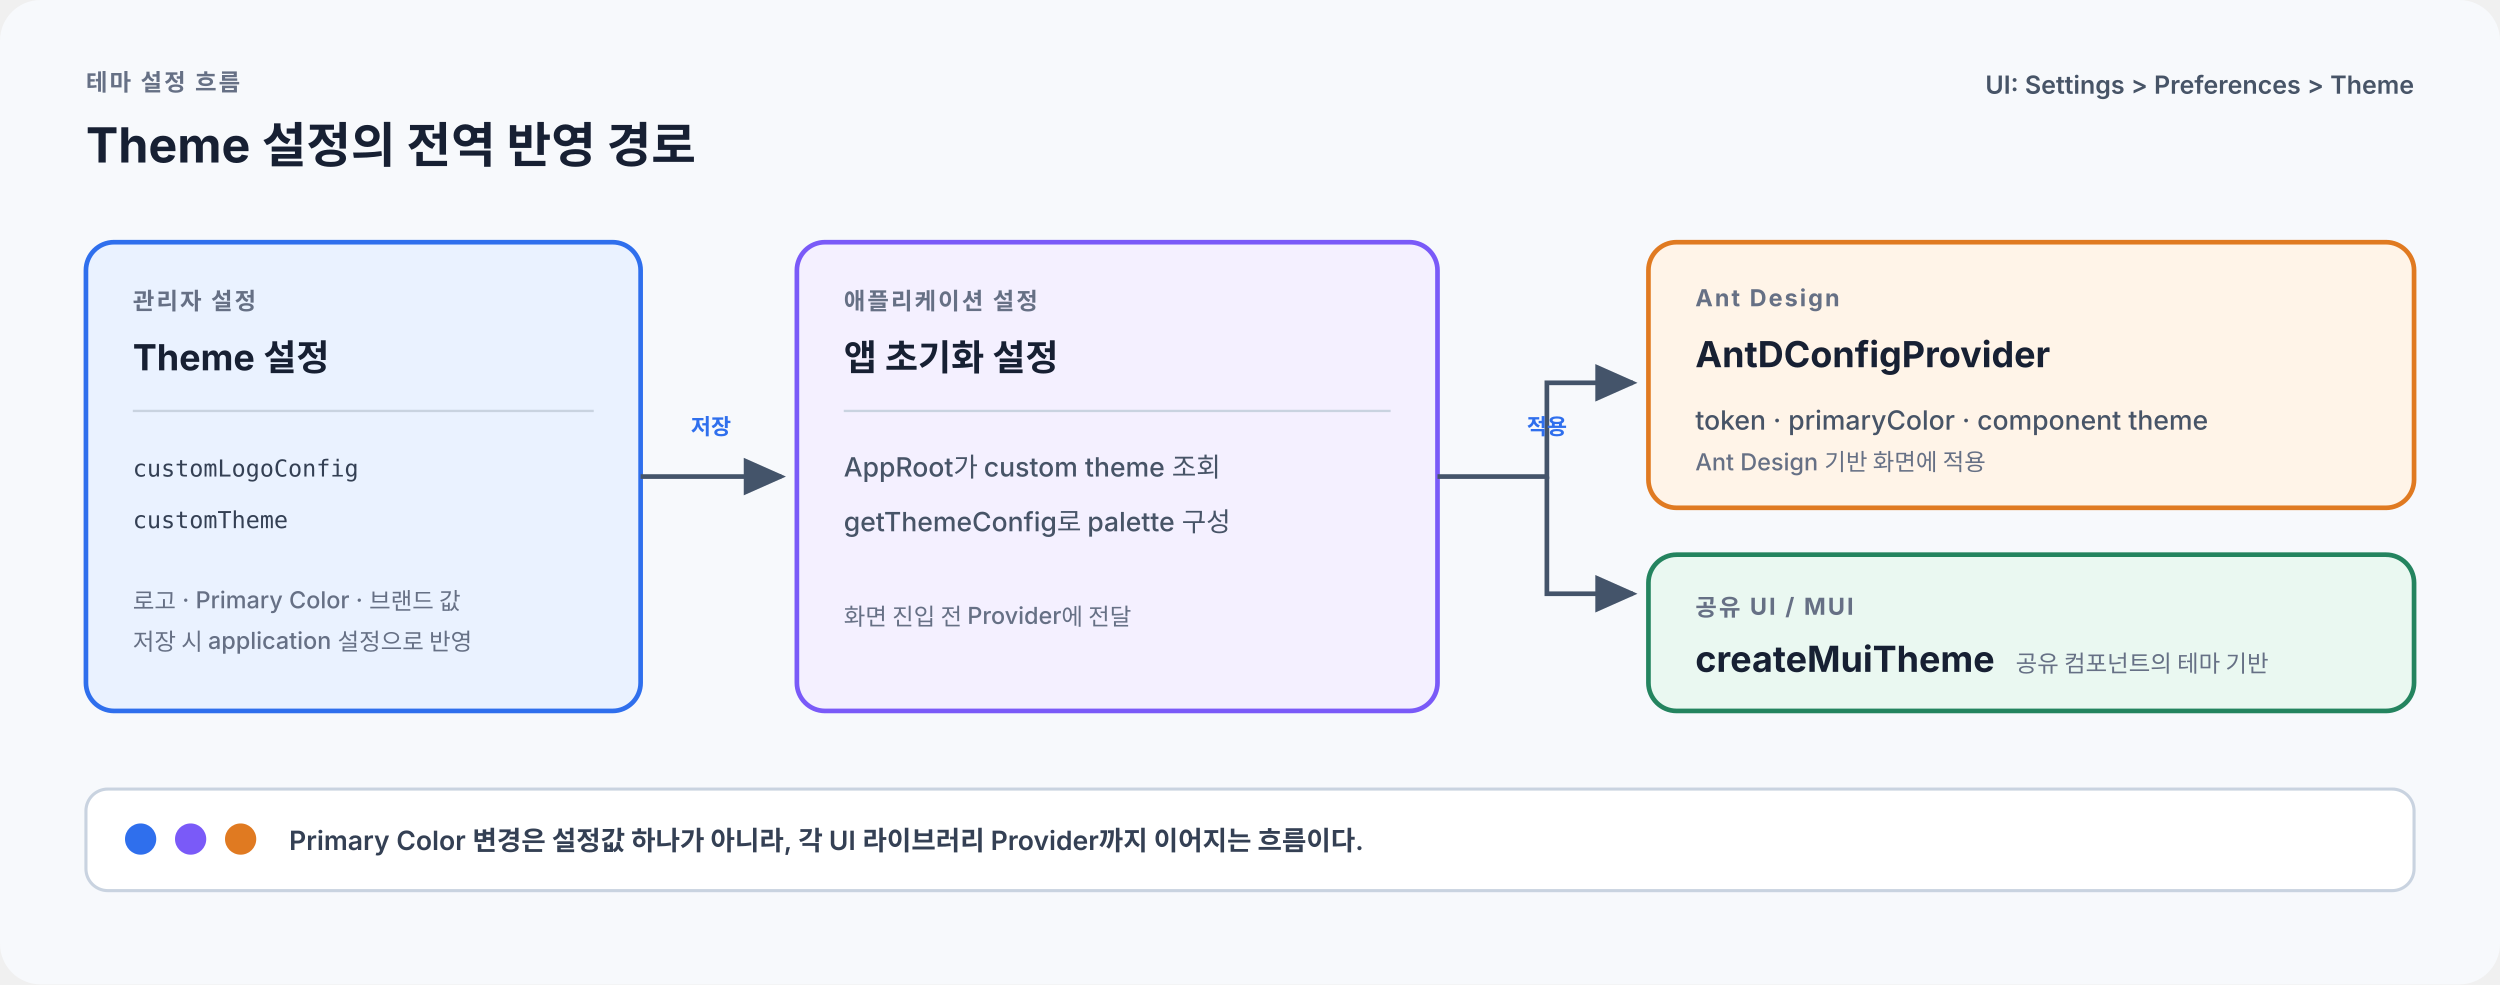
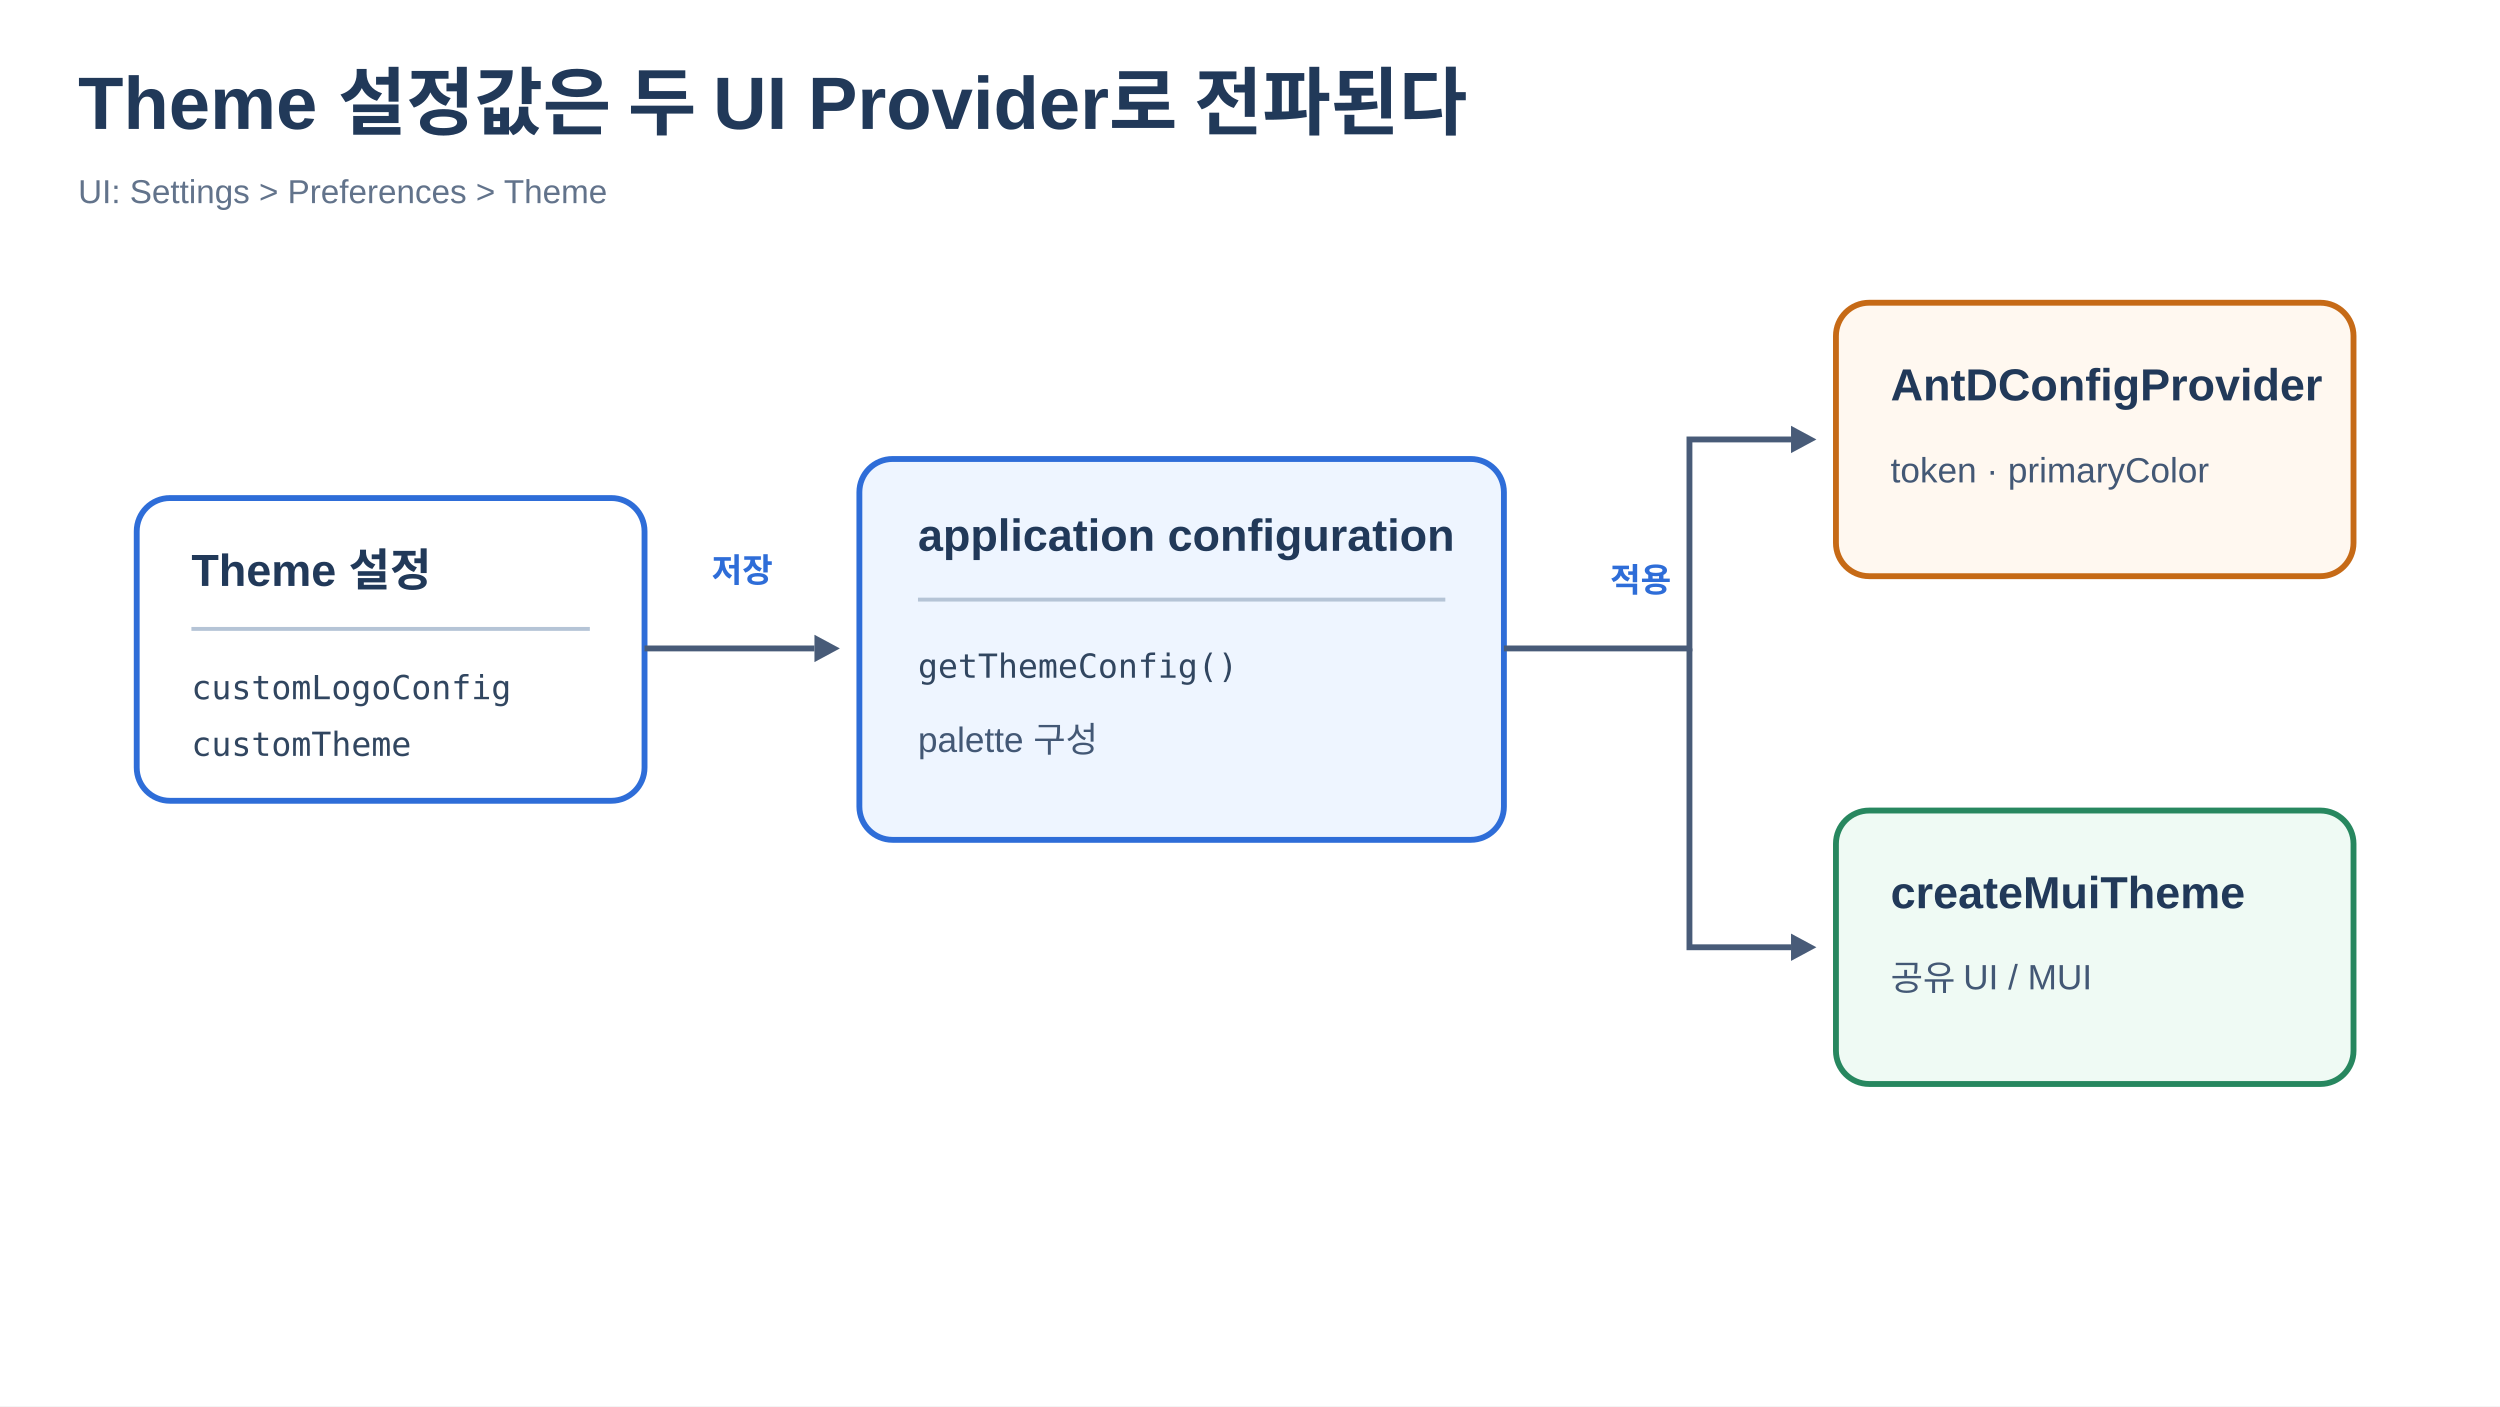
- <svg xmlns="http://www.w3.org/2000/svg" width="1600" height="630" viewBox="0 0 1600 630" role="img" aria-labelledby="title desc">
+ <svg xmlns="http://www.w3.org/2000/svg" width="1280" height="720" viewBox="0 0 1280 720" role="img" aria-labelledby="title desc">
  <defs>
-     <marker id="arrow" markerWidth="10" markerHeight="10" refX="8" refY="4" orient="auto">
-       <path d="M0 0 L0 8 L9 4 Z" fill="#44546A" />
-     </marker>
    <style>
-       .bg{fill:#F7F9FC}.card{fill:#FFF;stroke:#A9B7C9;stroke-width:2.5}.setting{fill:#EAF2FF;stroke:#2F6FED;stroke-width:3}.config{fill:#F4F0FF;stroke:#7A5AF8;stroke-width:3}.antd{fill:#FFF4E8;stroke:#E07A21;stroke-width:3}.mui{fill:#EAF8F1;stroke:#24845F;stroke-width:3}.note{fill:#FFF;stroke:#C9D3E0;stroke-width:2}.line{stroke:#44546A;stroke-width:3;fill:none}.rule{stroke:#C9D3E0;stroke-width:1.5}.tag{font:700 15px -apple-system,BlinkMacSystemFont,"Segoe UI","Noto Sans KR",sans-serif;letter-spacing:1.3px;fill:#667085}.title{font:700 31px -apple-system,BlinkMacSystemFont,"Segoe UI","Noto Sans KR",sans-serif;fill:#172033}.route{font:600 16px -apple-system,BlinkMacSystemFont,"Segoe UI","Noto Sans KR",sans-serif;fill:#475467}.name{font:700 23px -apple-system,BlinkMacSystemFont,"Segoe UI","Noto Sans KR",sans-serif;fill:#172033}.body{font:500 17px -apple-system,BlinkMacSystemFont,"Segoe UI","Noto Sans KR",sans-serif;fill:#475467}.small{font:500 15px -apple-system,BlinkMacSystemFont,"Segoe UI","Noto Sans KR",sans-serif;fill:#667085}.mono{font:500 15px Menlo,Consolas,monospace;fill:#344054}.flow{font:700 14px -apple-system,BlinkMacSystemFont,"Segoe UI","Noto Sans KR",sans-serif;fill:#2F6FED}.noteText{font:600 17px -apple-system,BlinkMacSystemFont,"Segoe UI","Noto Sans KR",sans-serif;fill:#344054}
+       .title{font-family:'Apple SD Gothic Neo','Helvetica Neue',Arial,sans-serif;font-size:38px;font-weight:700;fill:#213959}.route{font-family:'Apple SD Gothic Neo','Helvetica Neue',Arial,sans-serif;font-size:17px;font-weight:500;fill:#62738B}.cardTitle{font-family:'Apple SD Gothic Neo','Helvetica Neue',Arial,sans-serif;font-size:23px;font-weight:700;fill:#213959}.body{font-family:'Apple SD Gothic Neo','Helvetica Neue',Arial,sans-serif;font-size:18px;font-weight:500;fill:#435875}.mono{font-family:Menlo,Consolas,monospace;font-size:17px;font-weight:500;fill:#314660}.label{font-family:'Apple SD Gothic Neo','Helvetica Neue',Arial,sans-serif;font-size:17px;font-weight:700;fill:#2E6DD8}.line{stroke:#485B78;stroke-width:3;fill:none}.rule{stroke:#B5C4D6;stroke-width:2}.setting{fill:#FFFFFF;stroke:#2E6DD8;stroke-width:3}.config{fill:#EEF5FF;stroke:#2E6DD8;stroke-width:3}.antd{fill:#FFF8F0;stroke:#C66A16;stroke-width:3}.mui{fill:#EFFAF4;stroke:#27875F;stroke-width:3}
    </style>
  </defs>
-   <rect class="bg" width="1600" height="630" rx="26" />
-   <text class="tag" x="55" y="58">테마 설정 흐름</text>
-   <text class="title" x="55" y="104">Theme 설정의 전역 반영 경로</text>
-   <text class="route" x="1545" y="60" text-anchor="end">UI: Settings &gt; Preferences &gt; Theme</text>
-   <rect class="setting" x="55" y="155" width="355" height="300" rx="18" />
-   <text class="tag" x="85" y="198">관리자 설정</text>
-   <text class="name" x="85" y="237">Theme 설정</text>
-   <path class="rule" d="M85 263 H380" />
-   <text class="mono" x="85" y="305">customLogoConfig</text>
-   <text class="mono" x="85" y="338">customTheme</text>
-   <text class="small" x="85" y="390">로고 · Primary Color · 브랜드 값</text>
-   <text class="small" x="85" y="416">저장 시 application 설정으로 반영</text>
-   <path class="line" d="M410 305 H500" marker-end="url(#arrow)" />
-   <text class="flow" x="455" y="278" text-anchor="middle">저장</text>
-   <rect class="config" x="510" y="155" width="410" height="300" rx="18" />
-   <text class="tag" x="540" y="198">애플리케이션 설정</text>
-   <text class="name" x="540" y="237">앱 초기화 설정</text>
-   <path class="rule" d="M540 263 H890" />
-   <text class="body" x="540" y="305">AppRoot가 custom theme 조회</text>
-   <text class="body" x="540" y="340">getThemeConfig로 palette 구성</text>
-   <text class="small" x="540" y="400">화면 진입 전 Provider에 전달</text>
-   <path class="line" d="M920 305 H990 V245 H1045" marker-end="url(#arrow)" />
-   <path class="line" d="M990 305 V380 H1045" marker-end="url(#arrow)" />
-   <text class="flow" x="990" y="278" text-anchor="middle">적용</text>
-   <rect class="antd" x="1055" y="155" width="490" height="170" rx="18" />
-   <text class="tag" x="1085" y="196">Ant Design</text>
-   <text class="name" x="1085" y="235">AntDConfigProvider</text>
-   <text class="body" x="1085" y="275">token · primaryColor · component theme</text>
-   <text class="small" x="1085" y="301">Ant Design 기반 화면에 적용</text>
-   <rect class="mui" x="1055" y="355" width="490" height="100" rx="18" />
-   <text class="tag" x="1085" y="394">공유 UI / MUI</text>
-   <text class="name" x="1085" y="430">createMuiTheme</text>
-   <text class="small" x="1290" y="430">공유 컴포넌트의 테마 기반</text>
-   <rect class="note" x="55" y="505" width="1490" height="65" rx="14" />
-   <circle cx="90" cy="537" r="10" fill="#2F6FED" />
-   <circle cx="122" cy="537" r="10" fill="#7A5AF8" />
-   <circle cx="154" cy="537" r="10" fill="#E07A21" />
-   <text class="noteText" x="185" y="544">Primary Color 변경은 설정값 하나가 아니라, 각 UI 라이브러리 Provider까지 이어지는 흐름이다.</text>
+   <rect width="1280" height="720" fill="#FFFFFF" />
+   <text class="title" x="40" y="66">Theme 설정값은 두 UI Provider로 전파된다</text>
+   <text class="route" x="40" y="104">UI: Settings &gt; Preferences &gt; Theme</text>
+   <rect class="setting" x="70" y="255" width="260" height="155" rx="17" />
+   <text class="cardTitle" x="98" y="300">Theme 설정</text>
+   <path class="rule" d="M98 322 H302" />
+   <text class="mono" x="98" y="358">customLogoConfig</text>
+   <text class="mono" x="98" y="387">customTheme</text>
+   <path class="line" d="M330 332 H417" />
+   <polygon points="430,332 417,325 417,339" fill="#485B78" />
+   <text class="label" x="380" y="298" text-anchor="middle">저장</text>
+   <rect class="config" x="440" y="235" width="330" height="195" rx="17" />
+   <text class="cardTitle" x="470" y="282">application configuration</text>
+   <path class="rule" d="M470 307 H740" />
+   <text class="mono" x="470" y="347">getThemeConfig()</text>
+   <text class="body" x="470" y="385">palette 구성</text>
+   <path class="line" d="M770 332 H865 V225 H917" />
+   <polygon points="930,225 917,218 917,232" fill="#485B78" />
+   <path class="line" d="M865 332 V485 H917" />
+   <polygon points="930,485 917,478 917,492" fill="#485B78" />
+   <text class="label" x="840" y="303" text-anchor="middle">적용</text>
+   <rect class="antd" x="940" y="155" width="265" height="140" rx="17" />
+   <text class="cardTitle" x="968" y="205">AntDConfigProvider</text>
+   <text class="body" x="968" y="247">token · primaryColor</text>
+   <rect class="mui" x="940" y="415" width="265" height="140" rx="17" />
+   <text class="cardTitle" x="968" y="465">createMuiTheme</text>
+   <text class="body" x="968" y="507">공유 UI / MUI</text>
</svg>
